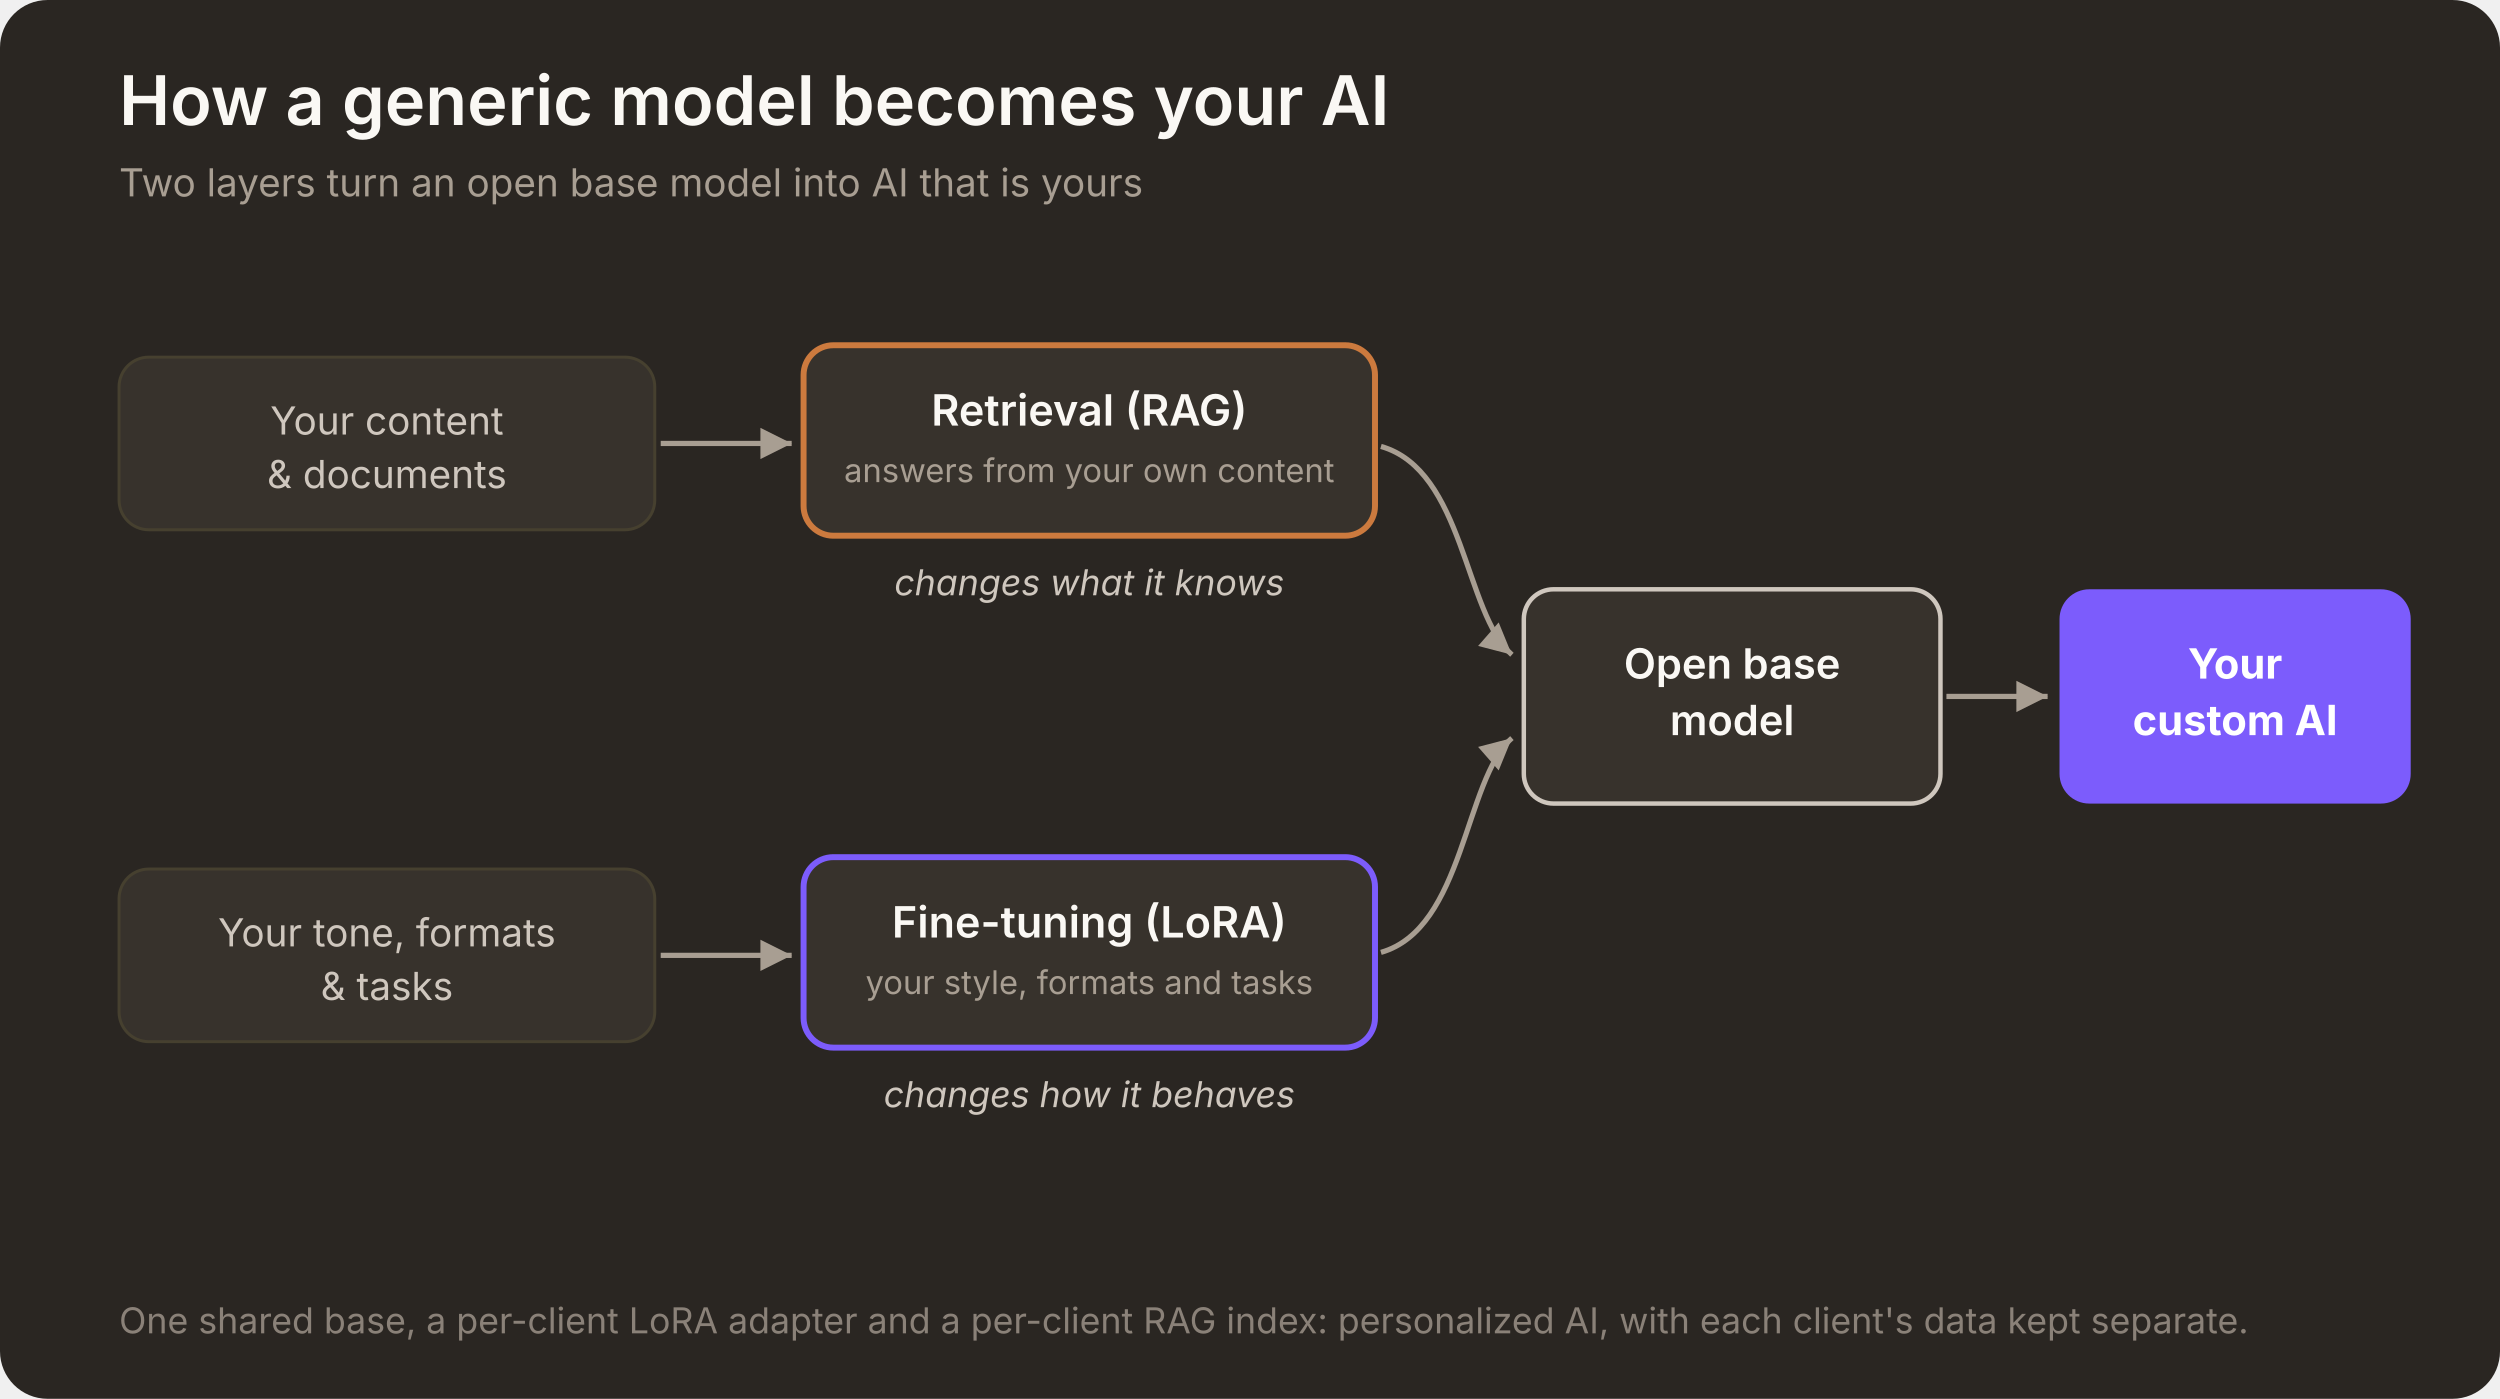
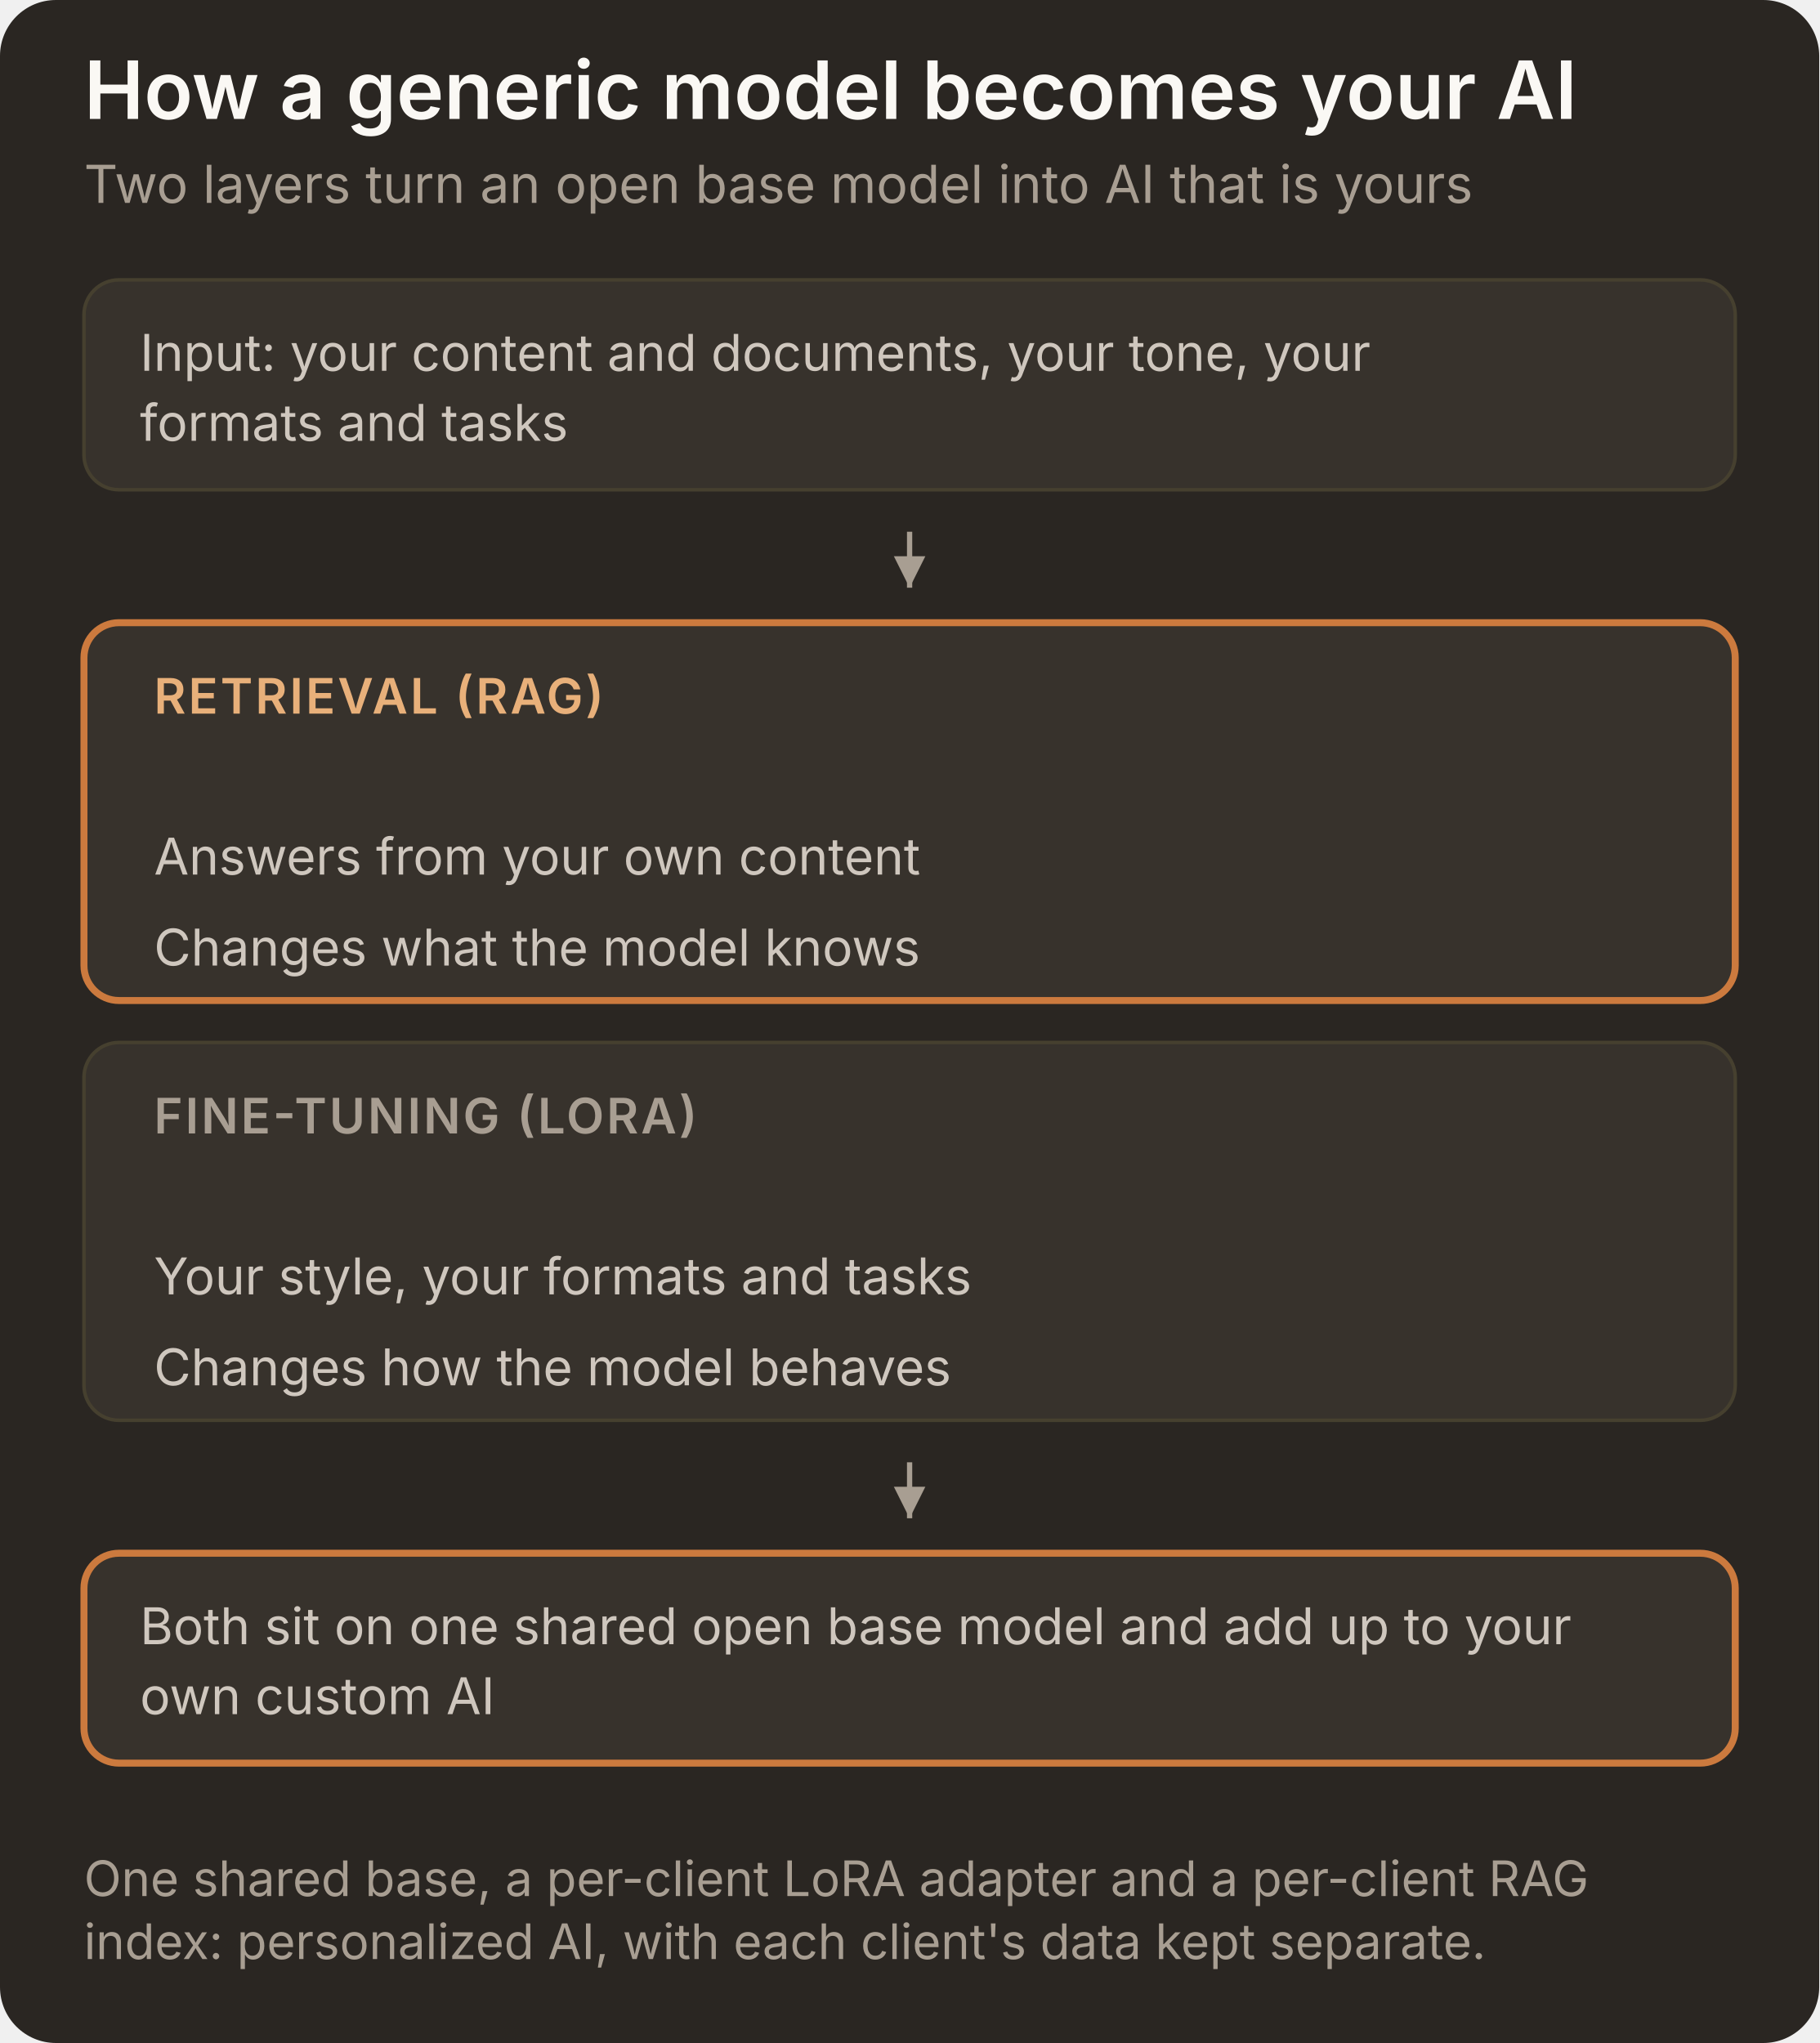
- <svg xmlns="http://www.w3.org/2000/svg" viewBox="0 0 840 470" role="img" aria-label="Diagram: how a generic open model becomes your custom AI. Your documents and data feed a retrieval layer (RAG) that changes what the model knows. Your tone, formats and tasks feed a fine-tuning layer (LoRA) that changes how the model behaves. Both attach to one shared open base model, producing your custom AI. One shared base plus a per-client adapter and a per-client index keeps each client's AI personalized and their data separate.">
+ <svg xmlns="http://www.w3.org/2000/svg" viewBox="0 0 520 584" role="img" aria-label="Diagram: two layers turn an open base model into AI that is yours. Retrieval (RAG) answers from your own content and changes what the model knows. Fine-tuning (LoRA) takes on your style, formats and tasks and changes how it behaves. Both sit on one shared open base model.">
  <defs>
-     <marker id="arw" markerWidth="8" markerHeight="8" refX="6" refY="3" orient="auto">
+     <marker id="ar" markerWidth="8" markerHeight="8" refX="6" refY="3" orient="auto">
      <path d="M0,0 L6,3 L0,6 Z" fill="#a89e92" />
    </marker>
  </defs>
-   <rect x="0" y="0" width="840" height="470" rx="16" fill="#2a2622" />
-   <text x="40" y="42" font-family="'Inter', system-ui, -apple-system, sans-serif" font-size="23" font-weight="600" fill="#faf8f4">How a generic model becomes your AI</text>
-   <text x="40" y="66" font-family="'Inter', system-ui, sans-serif" font-size="13" fill="#a89e92">Two layers turn an open base model into AI that is yours</text>
-   <rect x="40" y="120" width="180" height="58" rx="10" fill="#37322c" stroke="#46402f" />
-   <text x="130" y="146" text-anchor="middle" font-family="'Inter', system-ui, sans-serif" font-size="13" fill="#cfc7be">Your content</text>
-   <text x="130" y="164" text-anchor="middle" font-family="'Inter', system-ui, sans-serif" font-size="13" fill="#cfc7be">&amp; documents</text>
-   <rect x="40" y="292" width="180" height="58" rx="10" fill="#37322c" stroke="#46402f" />
-   <text x="130" y="318" text-anchor="middle" font-family="'Inter', system-ui, sans-serif" font-size="13" fill="#cfc7be">Your tone, formats</text>
-   <text x="130" y="336" text-anchor="middle" font-family="'Inter', system-ui, sans-serif" font-size="13" fill="#cfc7be">&amp; tasks</text>
-   <rect x="270" y="116" width="192" height="64" rx="10" fill="#37322c" stroke="#cc7a3e" stroke-width="2" />
-   <text x="366" y="143" text-anchor="middle" font-family="'Inter', system-ui, sans-serif" font-size="14.5" font-weight="600" fill="#faf8f4">Retrieval (RAG)</text>
-   <text x="366" y="162" text-anchor="middle" font-family="'Inter', system-ui, sans-serif" font-size="11" fill="#a89e92">answers from your own content</text>
-   <text x="366" y="200" text-anchor="middle" font-family="'Inter', system-ui, sans-serif" font-size="12" font-style="italic" fill="#cfc7be">changes what it knows</text>
-   <rect x="270" y="288" width="192" height="64" rx="10" fill="#37322c" stroke="#7c5cfc" stroke-width="2" />
-   <text x="366" y="315" text-anchor="middle" font-family="'Inter', system-ui, sans-serif" font-size="14.5" font-weight="600" fill="#faf8f4">Fine-tuning (LoRA)</text>
-   <text x="366" y="334" text-anchor="middle" font-family="'Inter', system-ui, sans-serif" font-size="11" fill="#a89e92">your style, formats and tasks</text>
-   <text x="366" y="372" text-anchor="middle" font-family="'Inter', system-ui, sans-serif" font-size="12" font-style="italic" fill="#cfc7be">changes how it behaves</text>
-   <rect x="512" y="198" width="140" height="72" rx="10" fill="#37322c" stroke="#cfc7be" stroke-width="1.5" />
-   <text x="582" y="228" text-anchor="middle" font-family="'Inter', system-ui, sans-serif" font-size="14" font-weight="600" fill="#faf8f4">Open base</text>
-   <text x="582" y="247" text-anchor="middle" font-family="'Inter', system-ui, sans-serif" font-size="14" font-weight="600" fill="#faf8f4">model</text>
-   <rect x="692" y="198" width="118" height="72" rx="10" fill="#7c5cfc" />
-   <text x="751" y="228" text-anchor="middle" font-family="'Inter', system-ui, sans-serif" font-size="14" font-weight="700" fill="#ffffff">Your</text>
-   <text x="751" y="247" text-anchor="middle" font-family="'Inter', system-ui, sans-serif" font-size="14" font-weight="700" fill="#ffffff">custom AI</text>
-   <line x1="222" y1="149" x2="266" y2="149" stroke="#a89e92" stroke-width="1.75" marker-end="url(#arw)" />
-   <line x1="222" y1="321" x2="266" y2="321" stroke="#a89e92" stroke-width="1.75" marker-end="url(#arw)" />
-   <path d="M464,150 C492,158 492,206 508,220" fill="none" stroke="#a89e92" stroke-width="1.75" marker-end="url(#arw)" />
-   <path d="M464,320 C492,312 492,262 508,248" fill="none" stroke="#a89e92" stroke-width="1.75" marker-end="url(#arw)" />
-   <line x1="654" y1="234" x2="688" y2="234" stroke="#a89e92" stroke-width="1.75" marker-end="url(#arw)" />
-   <text x="40" y="448" font-family="'Inter', system-ui, sans-serif" font-size="12" fill="#8a8178">One shared base, a per-client LoRA adapter and a per-client RAG index: personalized AI, with each client's data kept separate.</text>
+   <rect x="0" y="0" width="520" height="584" rx="16" fill="#2a2622" />
+   <text x="24" y="34" font-family="'Inter', system-ui, -apple-system, sans-serif" font-size="23" fill="#faf8f4" font-weight="600">How a generic model becomes your AI</text>
+   <text x="24" y="58" font-family="'Inter', system-ui, -apple-system, sans-serif" font-size="15" fill="#a89e92">Two layers turn an open base model into AI that is yours</text>
+   <rect x="24" y="80" width="472" height="60" rx="10" fill="#37322c" stroke="#46402f" stroke-width="1" />
+   <text x="40" y="106" font-family="'Inter', system-ui, -apple-system, sans-serif" font-size="14.5" fill="#cfc7be">Input: your content and documents, your tone, your</text>
+   <text x="40" y="126" font-family="'Inter', system-ui, -apple-system, sans-serif" font-size="14.5" fill="#cfc7be">formats and tasks</text>
+   <path d="M260,152 L260,168" stroke="#a89e92" stroke-width="1.5" marker-end="url(#ar)" />
+   <rect x="24" y="178" width="472" height="108" rx="10" fill="#37322c" stroke="#cc7a3e" stroke-width="2" />
+   <text x="44" y="204" font-family="'Inter', system-ui, -apple-system, sans-serif" font-size="14" fill="#e8b07a" font-weight="600" letter-spacing="0.05em">RETRIEVAL (RAG)</text>
+   <text x="44" y="250" font-family="'Inter', system-ui, -apple-system, sans-serif" font-size="14.5" fill="#cfc7be">Answers from your own content</text>
+   <text x="44" y="276" font-family="'Inter', system-ui, -apple-system, sans-serif" font-size="14.5" fill="#cfc7be">Changes what the model knows</text>
+   <rect x="24" y="298" width="472" height="108" rx="10" fill="#37322c" stroke="#46402f" stroke-width="1" />
+   <text x="44" y="324" font-family="'Inter', system-ui, -apple-system, sans-serif" font-size="14" fill="#a89e92" font-weight="600" letter-spacing="0.05em">FINE-TUNING (LORA)</text>
+   <text x="44" y="370" font-family="'Inter', system-ui, -apple-system, sans-serif" font-size="14.5" fill="#cfc7be">Your style, your formats and tasks</text>
+   <text x="44" y="396" font-family="'Inter', system-ui, -apple-system, sans-serif" font-size="14.5" fill="#cfc7be">Changes how the model behaves</text>
+   <path d="M260,418 L260,434" stroke="#a89e92" stroke-width="1.5" marker-end="url(#ar)" />
+   <rect x="24" y="444" width="472" height="60" rx="10" fill="#37322c" stroke="#cc7a3e" stroke-width="2" />
+   <text x="40" y="470" font-family="'Inter', system-ui, -apple-system, sans-serif" font-size="14.5" fill="#cfc7be">Both sit on one shared open base model and add up to your</text>
+   <text x="40" y="490" font-family="'Inter', system-ui, -apple-system, sans-serif" font-size="14.5" fill="#cfc7be">own custom AI</text>
+   <text x="24" y="542" font-family="'Inter', system-ui, -apple-system, sans-serif" font-size="14" fill="#a89e92">One shared base, a per-client LoRA adapter and a per-client RAG</text>
+   <text x="24" y="560" font-family="'Inter', system-ui, -apple-system, sans-serif" font-size="14" fill="#a89e92">index: personalized AI, with each client's data kept separate.</text>
</svg>
